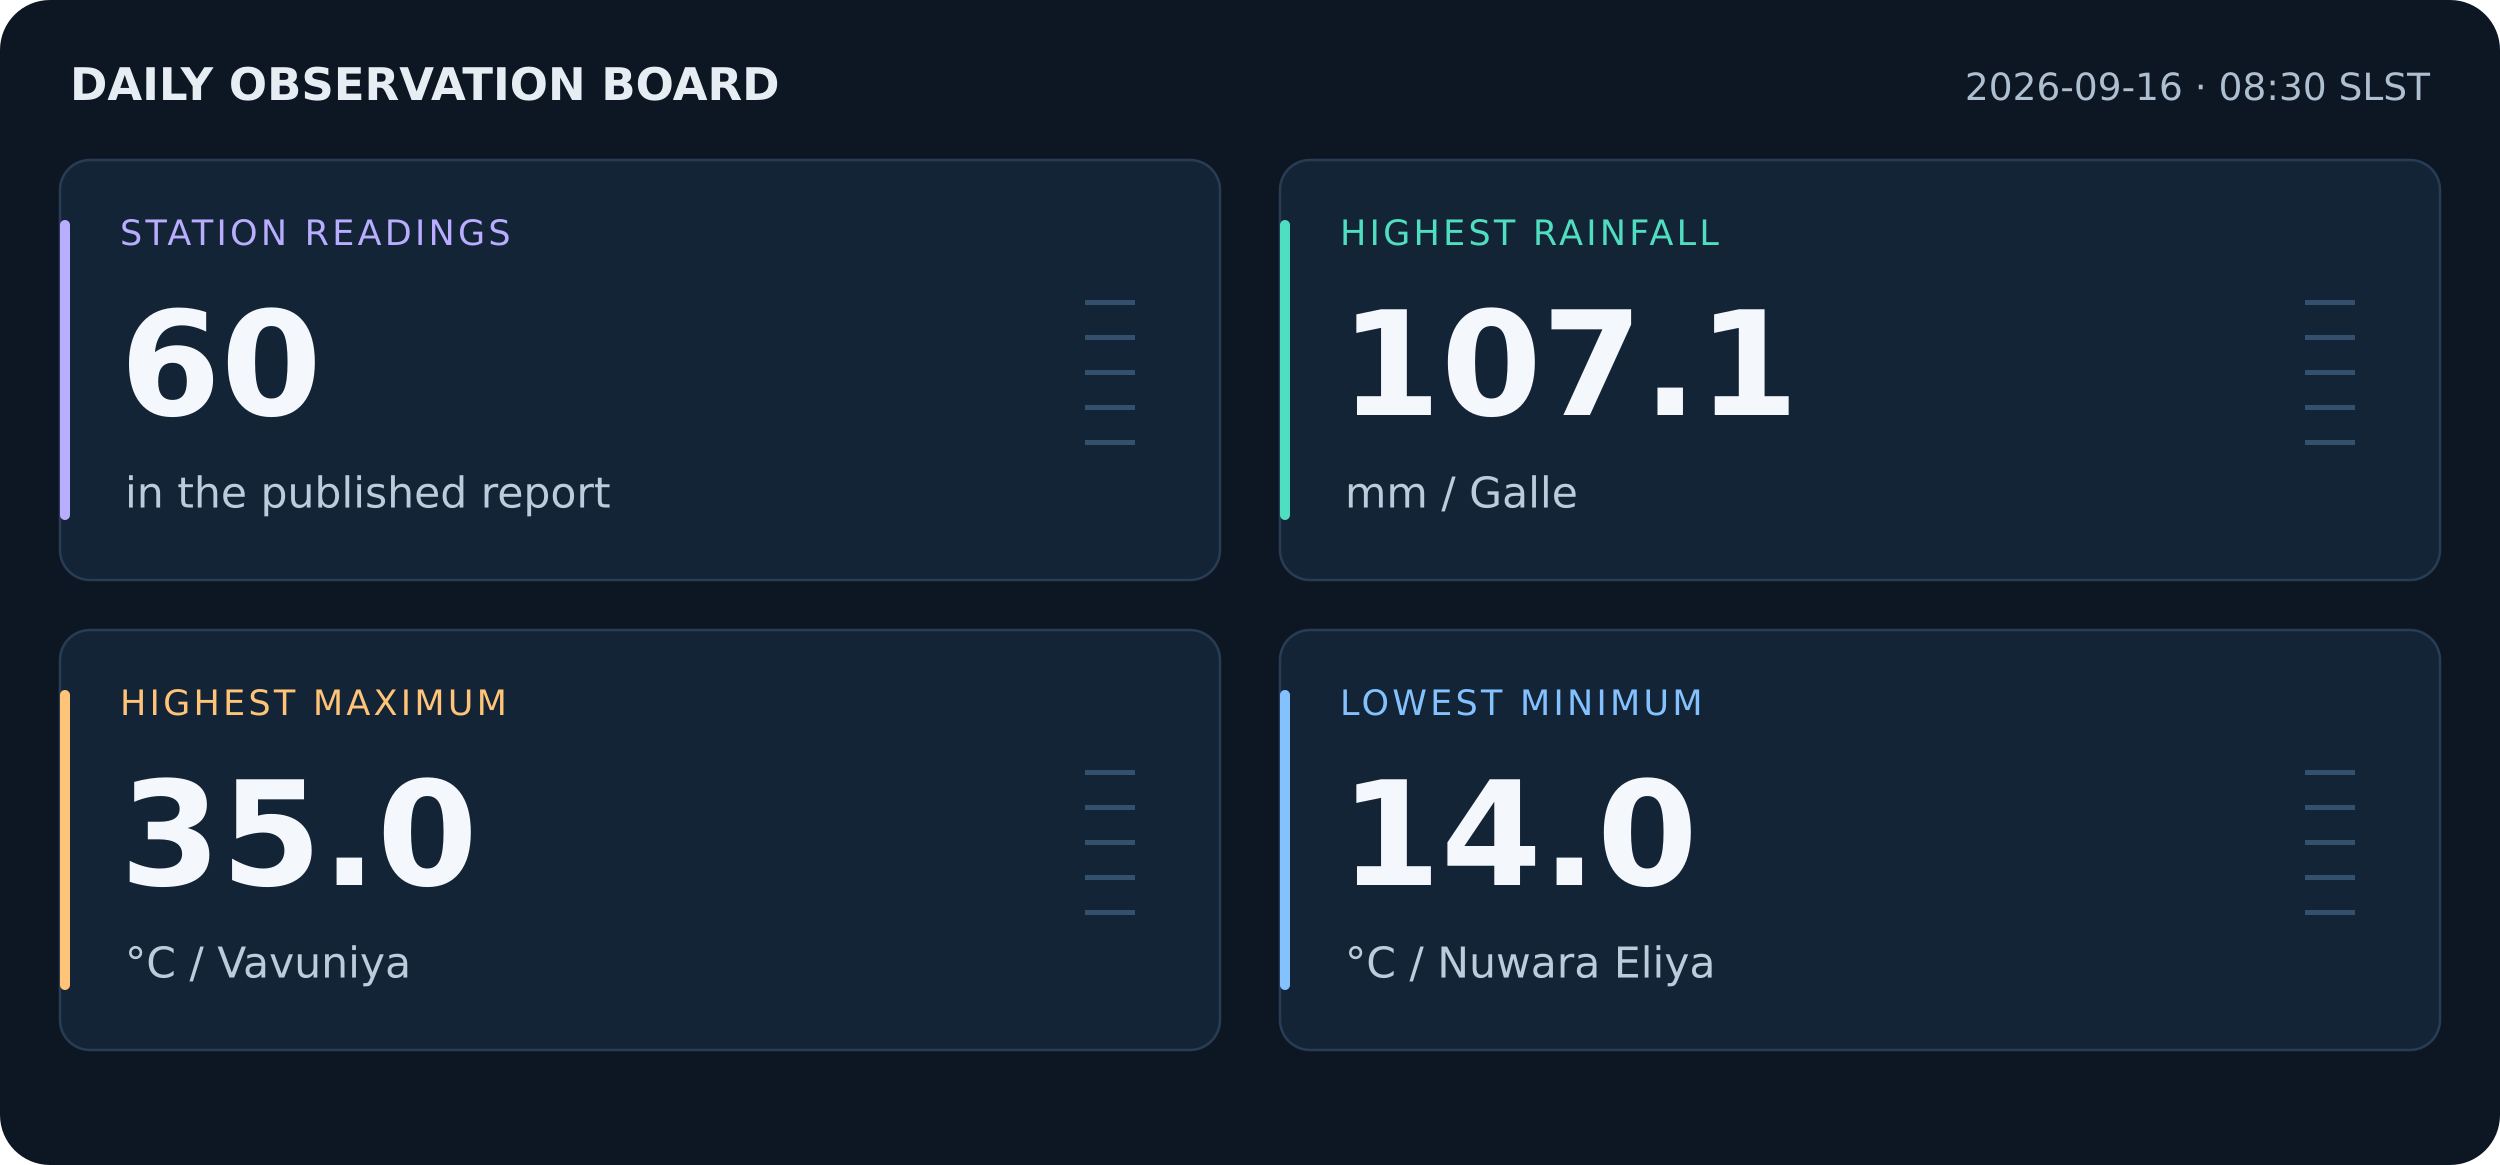
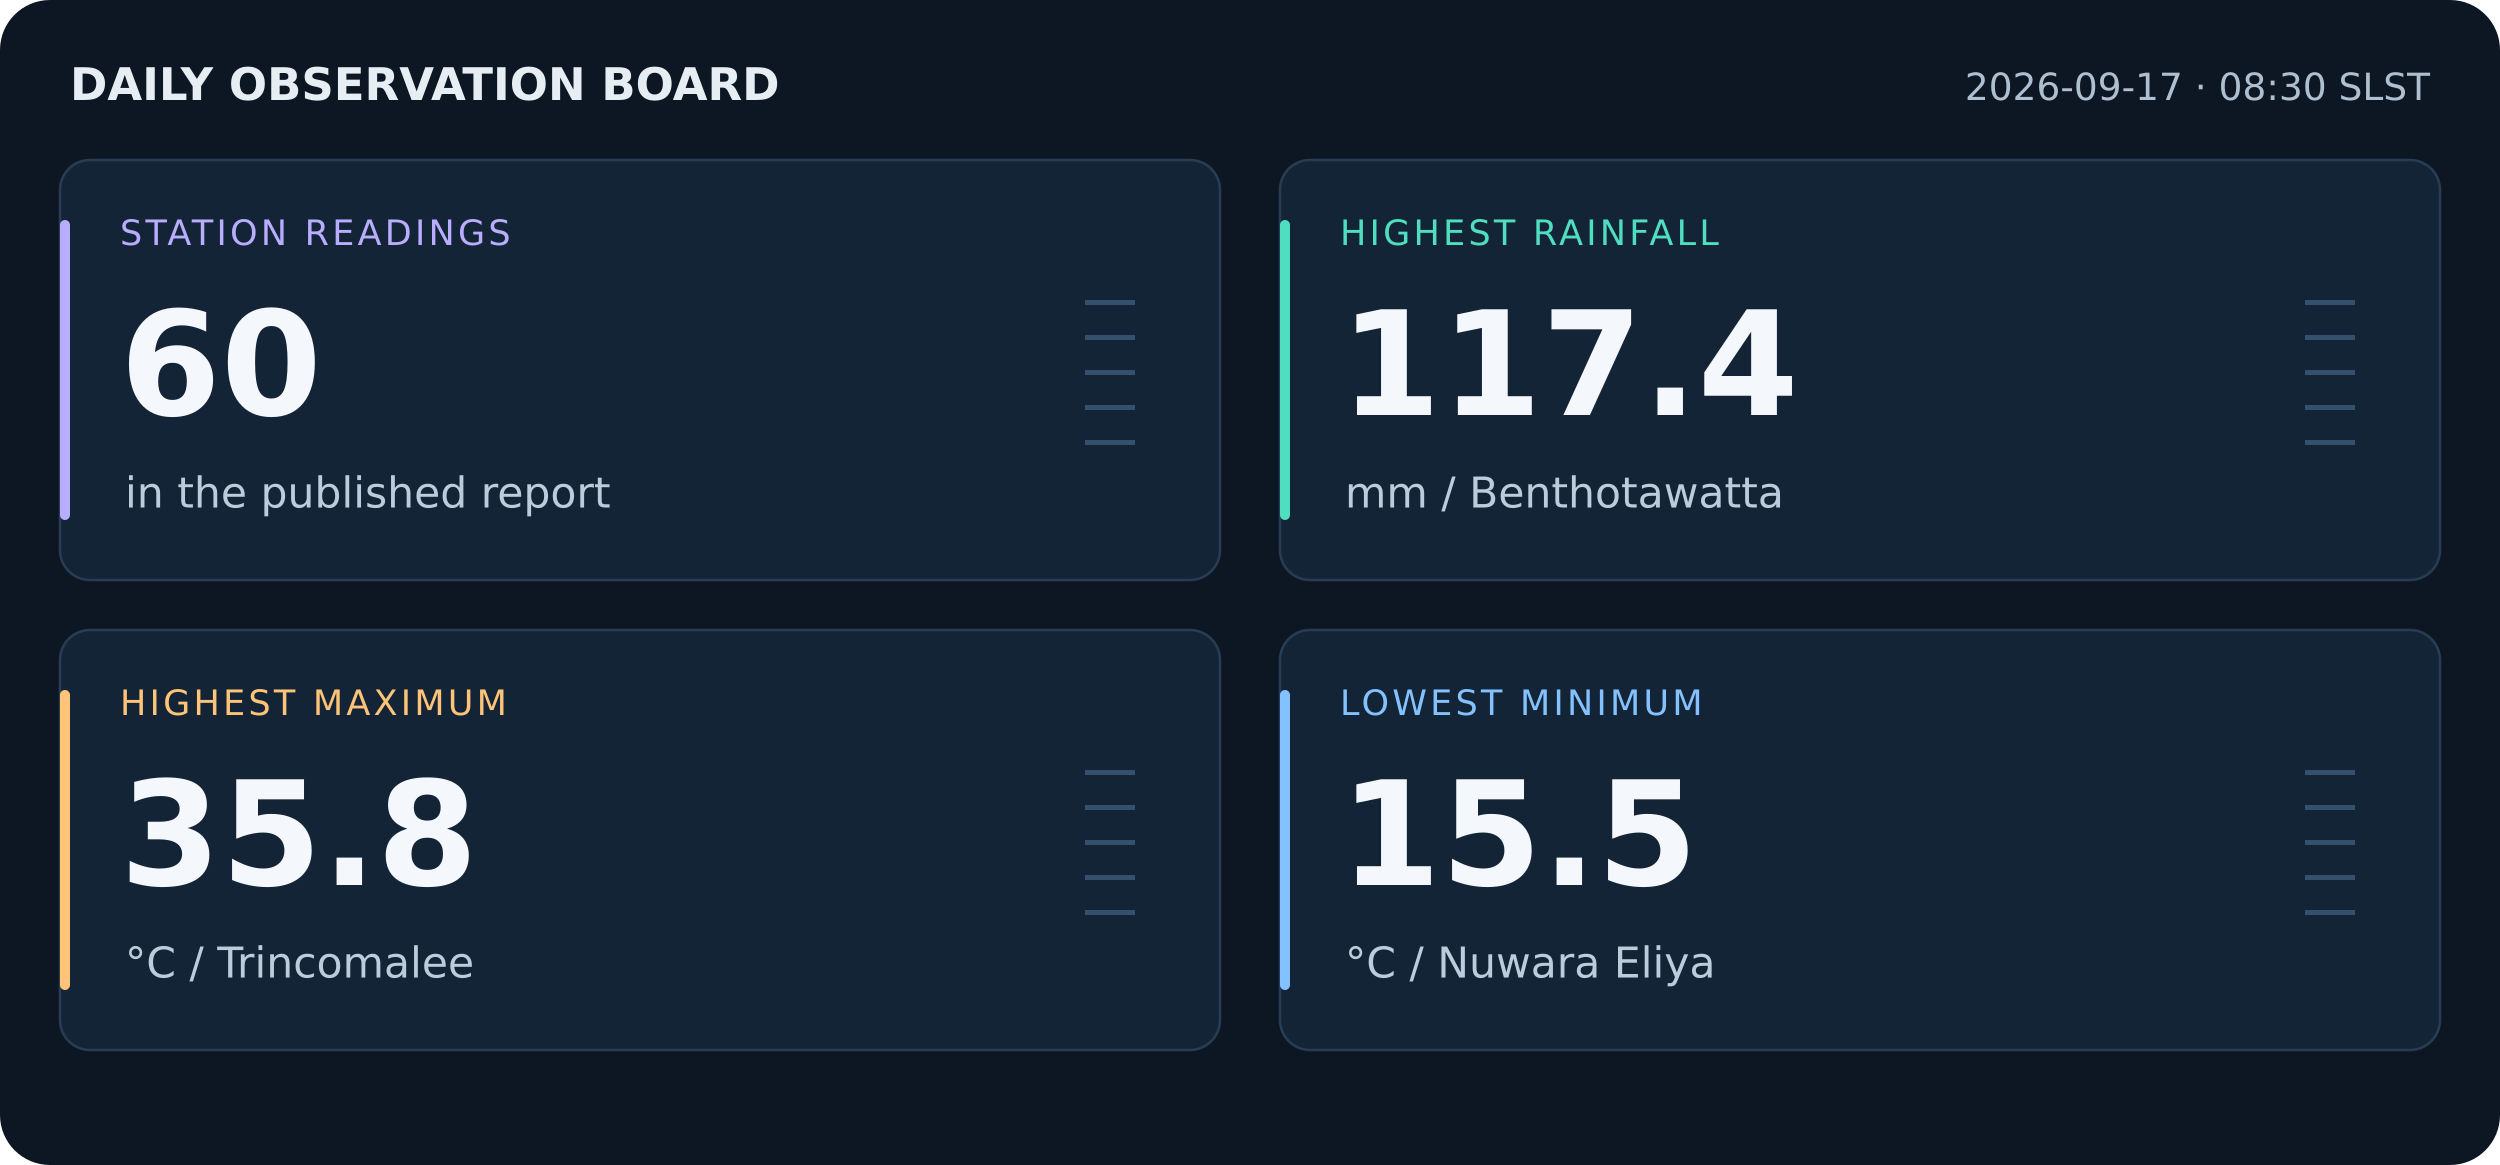
<svg xmlns="http://www.w3.org/2000/svg" width="1000" height="466" viewBox="0 0 1000 466" role="img" aria-labelledby="title desc">
  <rect width="1000" height="466" rx="20" fill="#0d1723" />
  <g font-family="Segoe UI,DejaVu Sans,sans-serif">
    <text x="28" y="40" font-size="18" font-weight="700" fill="#e6edf3">DAILY OBSERVATION BOARD</text>
-     <text x="972" y="40" text-anchor="end" font-size="15" fill="#aebfd0">2026-09-16 · 08:30 SLST</text>
+     <text x="972" y="40" text-anchor="end" font-size="15" fill="#aebfd0">2026-09-17 · 08:30 SLST</text>
    <rect x="24" y="64" width="464" height="168" rx="12" fill="#142437" stroke="#283d53" />
    <rect x="24" y="88" width="4" height="120" rx="2" fill="#b9adff" />
    <text x="48" y="98" font-size="14" letter-spacing="1.3" fill="#b9adff">STATION READINGS</text>
    <text x="48" y="166" font-size="58" font-weight="700" fill="#f4f8fc">60</text>
    <text x="50" y="203" font-size="17" fill="#bbccdc">in the published report</text>
    <line x1="434" x2="454" y1="121" y2="121" stroke="#33516c" stroke-width="2" />
    <line x1="434" x2="454" y1="135" y2="135" stroke="#33516c" stroke-width="2" />
    <line x1="434" x2="454" y1="149" y2="149" stroke="#33516c" stroke-width="2" />
    <line x1="434" x2="454" y1="163" y2="163" stroke="#33516c" stroke-width="2" />
    <line x1="434" x2="454" y1="177" y2="177" stroke="#33516c" stroke-width="2" />
    <rect x="512" y="64" width="464" height="168" rx="12" fill="#142437" stroke="#283d53" />
    <rect x="512" y="88" width="4" height="120" rx="2" fill="#50dec0" />
    <text x="536" y="98" font-size="14" letter-spacing="1.3" fill="#50dec0">HIGHEST RAINFALL</text>
-     <text x="536" y="166" font-size="58" font-weight="700" fill="#f4f8fc">107.1</text>
-     <text x="538" y="203" font-size="17" fill="#bbccdc">mm / Galle</text>
+     <text x="536" y="166" font-size="58" font-weight="700" fill="#f4f8fc">117.4</text>
+     <text x="538" y="203" font-size="17" fill="#bbccdc">mm / Benthotawatta</text>
    <line x1="922" x2="942" y1="121" y2="121" stroke="#33516c" stroke-width="2" />
    <line x1="922" x2="942" y1="135" y2="135" stroke="#33516c" stroke-width="2" />
    <line x1="922" x2="942" y1="149" y2="149" stroke="#33516c" stroke-width="2" />
    <line x1="922" x2="942" y1="163" y2="163" stroke="#33516c" stroke-width="2" />
    <line x1="922" x2="942" y1="177" y2="177" stroke="#33516c" stroke-width="2" />
    <rect x="24" y="252" width="464" height="168" rx="12" fill="#142437" stroke="#283d53" />
    <rect x="24" y="276" width="4" height="120" rx="2" fill="#ffc477" />
    <text x="48" y="286" font-size="14" letter-spacing="1.3" fill="#ffc477">HIGHEST MAXIMUM</text>
-     <text x="48" y="354" font-size="58" font-weight="700" fill="#f4f8fc">35.0</text>
-     <text x="50" y="391" font-size="17" fill="#bbccdc">°C / Vavuniya</text>
+     <text x="48" y="354" font-size="58" font-weight="700" fill="#f4f8fc">35.8</text>
+     <text x="50" y="391" font-size="17" fill="#bbccdc">°C / Trincomalee</text>
    <line x1="434" x2="454" y1="309" y2="309" stroke="#33516c" stroke-width="2" />
    <line x1="434" x2="454" y1="323" y2="323" stroke="#33516c" stroke-width="2" />
    <line x1="434" x2="454" y1="337" y2="337" stroke="#33516c" stroke-width="2" />
    <line x1="434" x2="454" y1="351" y2="351" stroke="#33516c" stroke-width="2" />
    <line x1="434" x2="454" y1="365" y2="365" stroke="#33516c" stroke-width="2" />
    <rect x="512" y="252" width="464" height="168" rx="12" fill="#142437" stroke="#283d53" />
    <rect x="512" y="276" width="4" height="120" rx="2" fill="#84c2ff" />
    <text x="536" y="286" font-size="14" letter-spacing="1.3" fill="#84c2ff">LOWEST MINIMUM</text>
-     <text x="536" y="354" font-size="58" font-weight="700" fill="#f4f8fc">14.0</text>
+     <text x="536" y="354" font-size="58" font-weight="700" fill="#f4f8fc">15.5</text>
    <text x="538" y="391" font-size="17" fill="#bbccdc">°C / Nuwara Eliya</text>
    <line x1="922" x2="942" y1="309" y2="309" stroke="#33516c" stroke-width="2" />
    <line x1="922" x2="942" y1="323" y2="323" stroke="#33516c" stroke-width="2" />
    <line x1="922" x2="942" y1="337" y2="337" stroke="#33516c" stroke-width="2" />
    <line x1="922" x2="942" y1="351" y2="351" stroke="#33516c" stroke-width="2" />
    <line x1="922" x2="942" y1="365" y2="365" stroke="#33516c" stroke-width="2" />
  </g>
</svg>
